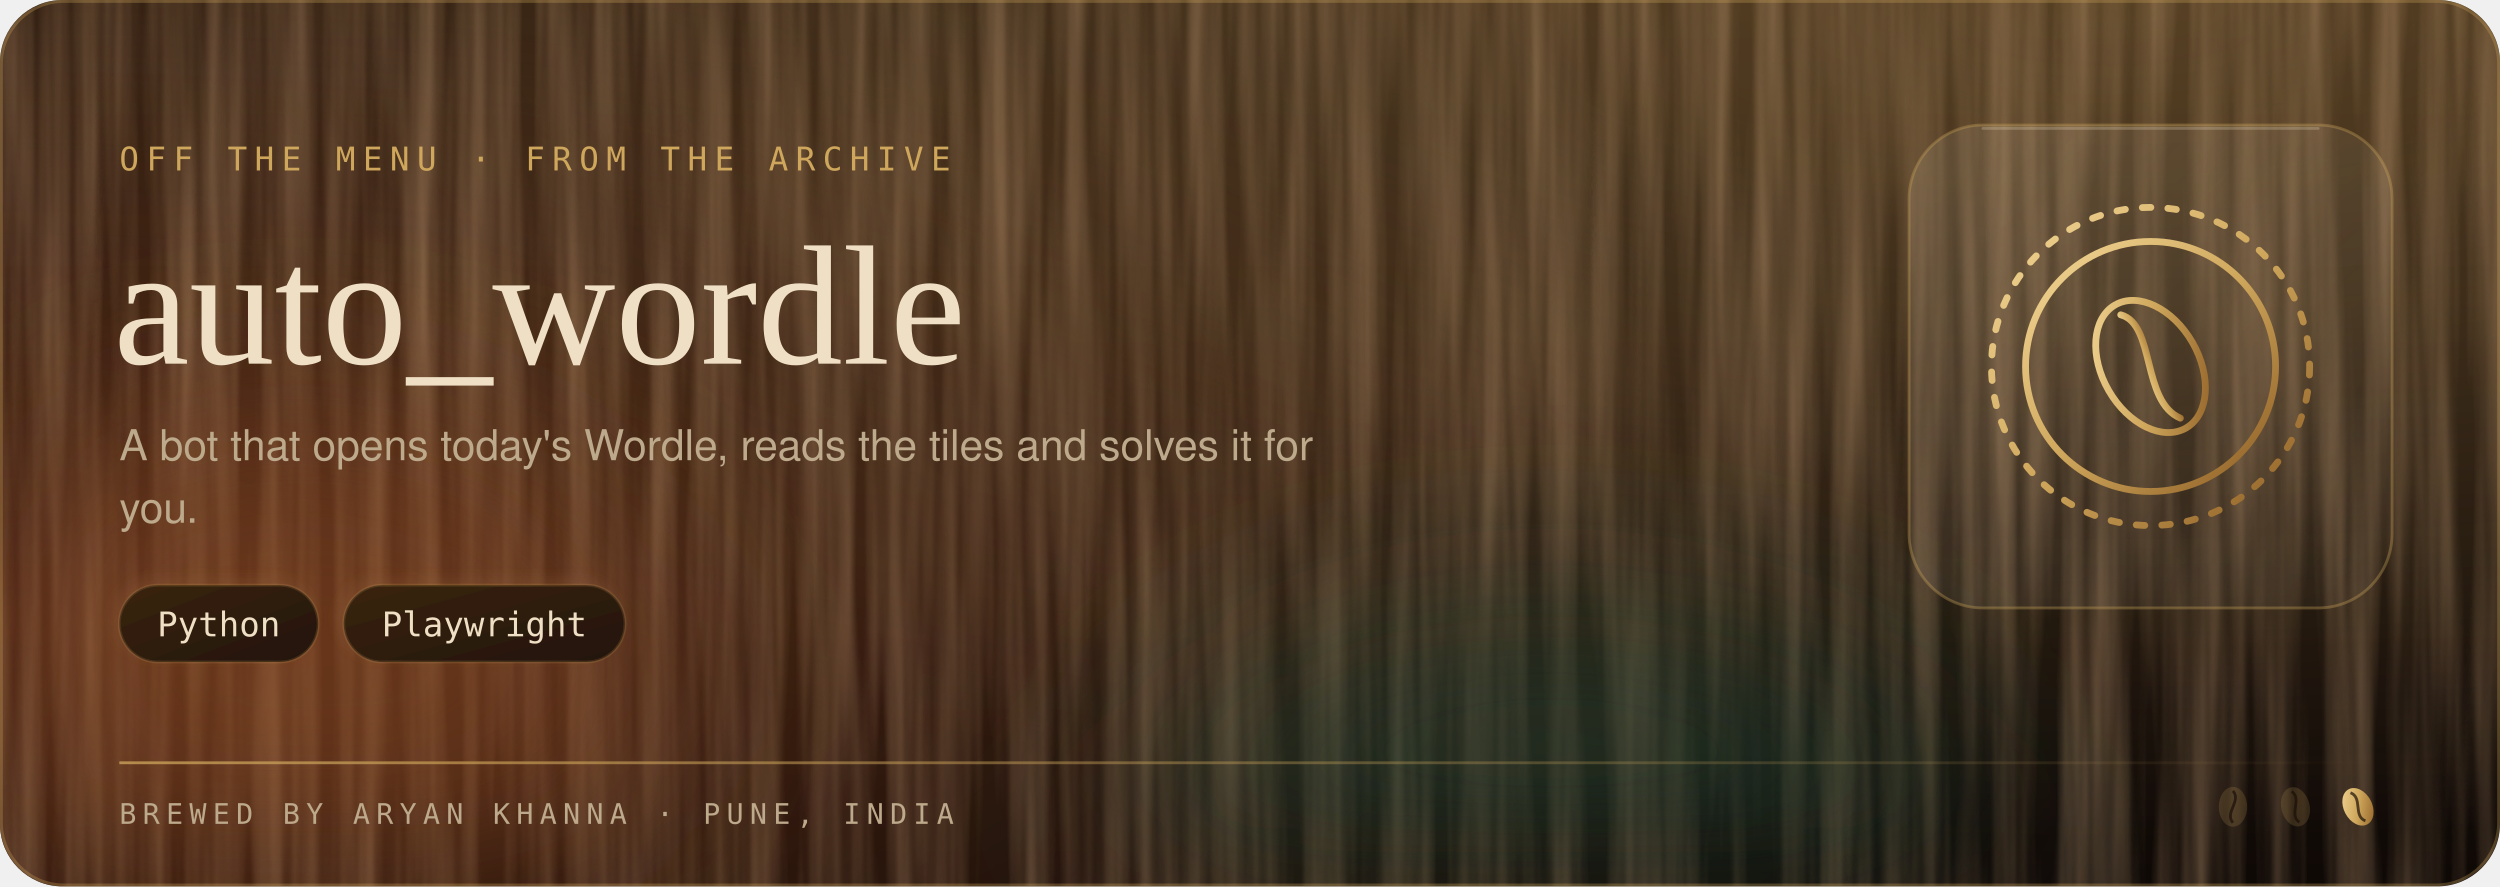
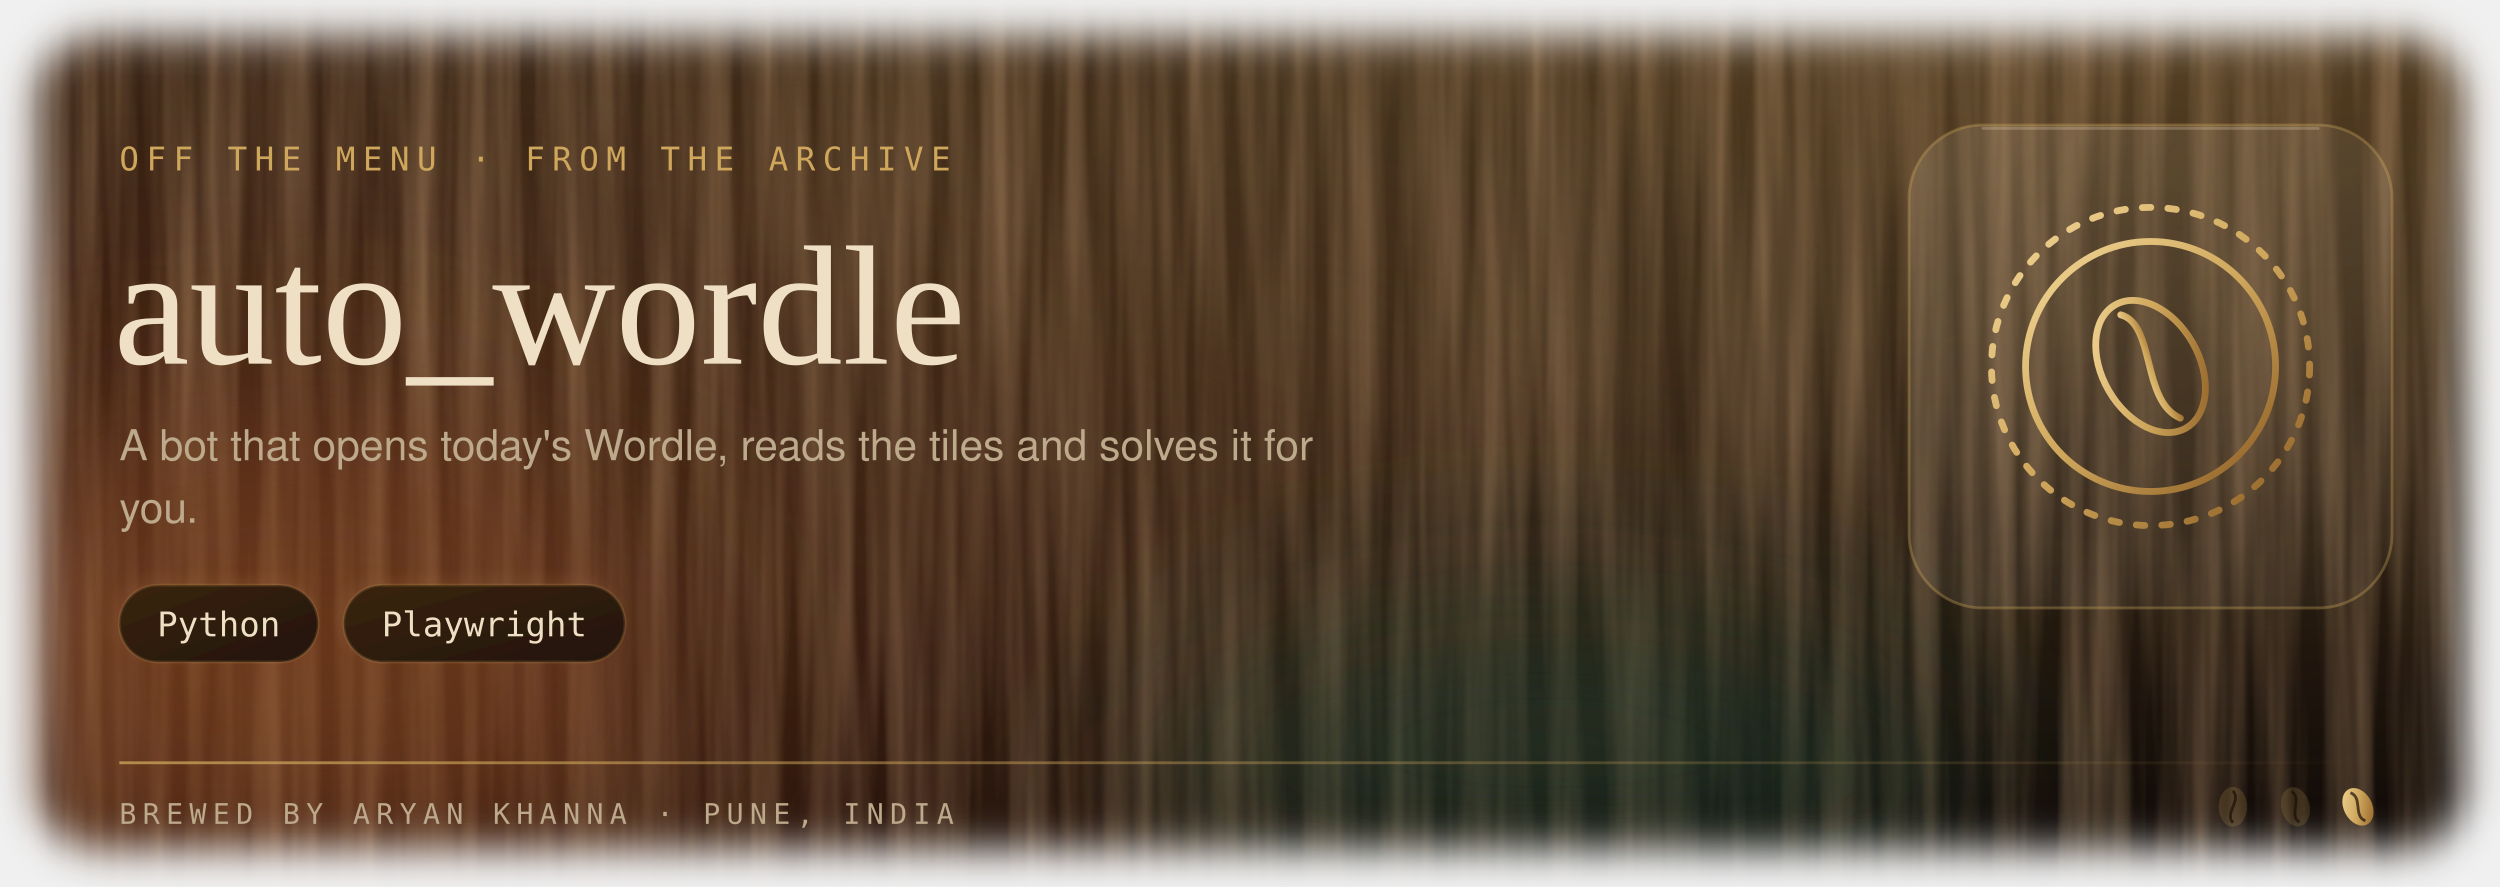
<svg xmlns="http://www.w3.org/2000/svg" viewBox="0 0 880 312" width="100%" role="img" aria-label="auto_wordle: A bot that opens today's Wordle, reads the tiles and solves it for you.">
  <defs>
    <linearGradient id="wall" x1="0" y1="0" x2="0" y2="1">
      <stop offset="0" stop-color="#24150c" />
      <stop offset=".6" stop-color="#170e09" />
      <stop offset="1" stop-color="#0f0906" />
    </linearGradient>
    <radialGradient id="lamp" cx=".84" cy="0" r=".95">
      <stop offset="0" stop-color="#cfa75c" stop-opacity=".30" />
      <stop offset="1" stop-color="#cfa75c" stop-opacity="0" />
    </radialGradient>
    <radialGradient id="ember" cx="0" cy=".7" r=".8">
      <stop offset="0" stop-color="#7a3a1e" stop-opacity=".55" />
      <stop offset="1" stop-color="#7a3a1e" stop-opacity="0" />
    </radialGradient>
    <linearGradient id="glass" x1="0" y1="0" x2="1" y2="1">
      <stop offset="0" stop-color="#efdfc4" stop-opacity=".13" />
      <stop offset="1" stop-color="#efdfc4" stop-opacity=".03" />
    </linearGradient>
    <linearGradient id="green" x1="0" y1="0" x2="1" y2="1">
      <stop offset="0" stop-color="#1d4435" stop-opacity=".85" />
      <stop offset="1" stop-color="#efdfc4" stop-opacity=".04" />
    </linearGradient>
    <linearGradient id="brass" x1="0" y1="0" x2="1" y2="1">
      <stop offset="0" stop-color="#f3d898" />
      <stop offset=".5" stop-color="#cfa75c" />
      <stop offset="1" stop-color="#8a5a22" />
    </linearGradient>
    <linearGradient id="neo" x1="0" y1="0" x2="1" y2="1">
      <stop offset="0" stop-color="#3a2411" />
      <stop offset="1" stop-color="#22140b" />
    </linearGradient>
    <linearGradient id="fade" x1="0" y1="0" x2="1" y2="0">
      <stop offset="0" stop-color="#cfa75c" stop-opacity=".75" />
      <stop offset="1" stop-color="#cfa75c" stop-opacity="0" />
    </linearGradient>
    <filter id="grain" x="0" y="0" width="100%" height="100%">
      <feTurbulence type="fractalNoise" baseFrequency=".11 .005" numOctaves="3" seed="7" />
      <feColorMatrix values="0 0 0 0 .62  0 0 0 0 .38  0 0 0 0 .2  1.4 0 0 0 -.42" />
    </filter>
    <filter id="blur" x="-60%" y="-60%" width="220%" height="220%">
      <feGaussianBlur stdDeviation="36" />
    </filter>
+     <filter id="soft" x="-10%" y="-20%" width="120%" height="140%">
+       <feGaussianBlur stdDeviation="7" />
+     </filter>
    <filter id="lift" x="-20%" y="-40%" width="140%" height="190%">
      <feDropShadow dx="3" dy="4" stdDeviation="4" flood-color="#000" flood-opacity=".6" />
      <feDropShadow dx="-2" dy="-2" stdDeviation="2.5" flood-color="#96623a" flood-opacity=".26" />
    </filter>
+     <mask id="feather">
+       <rect x="13" y="13" width="854" height="286" rx="22" fill="#fff" filter="url(#soft)" />
+     </mask>
    <clipPath id="clip">
      <rect width="880" height="312" rx="22" />
    </clipPath>
  </defs>
-   <g clip-path="url(#clip)">
+   <g mask="url(#feather)">
    <rect width="880" height="312" fill="url(#wall)" />
    <rect width="880" height="312" fill="url(#ember)" />
    <rect width="880" height="312" fill="url(#lamp)" />
    <rect width="880" height="312" filter="url(#grain)" opacity=".5" />
    <ellipse cx="106" cy="234" rx="130" ry="90" fill="#8a4a22" opacity=".5" filter="url(#blur)">
      <animateTransform attributeName="transform" type="translate" values="0 0;34 -18;-18 12;0 0" dur="24s" repeatCount="indefinite" />
    </ellipse>
    <ellipse cx="546" cy="296" rx="150" ry="80" fill="#1d4435" opacity=".55" filter="url(#blur)">
      <animateTransform attributeName="transform" type="translate" values="0 0;-40 -14;22 10;0 0" dur="29s" repeatCount="indefinite" />
    </ellipse>
  </g>
-   <rect x=".5" y=".5" width="879" height="311" rx="22" fill="none" stroke="#cfa75c" stroke-opacity=".3" />
  <text x="42" y="60" font-family="'SF Mono',Menlo,Consolas,'DejaVu Sans Mono',monospace" font-size="11.5" fill="#cfa75c" letter-spacing="2.6">OFF THE MENU · FROM THE ARCHIVE</text>
  <text x="40" y="128" font-family="'Bodoni 72','Bodoni MT',Didot,'Playfair Display',Georgia,'Times New Roman',serif" font-size="60" fill="#efdfc4">auto_wordle</text>
  <text x="42" y="162" font-family="'Helvetica Neue',Helvetica,Arial,sans-serif" font-size="15" fill="#bda98b">A bot that opens today's Wordle, reads the tiles and solves it for</text>
  <text x="42" y="184" font-family="'Helvetica Neue',Helvetica,Arial,sans-serif" font-size="15" fill="#bda98b">you.</text>
  <g filter="url(#lift)">
    <rect x="42" y="206" width="70" height="27" rx="13.5" fill="url(#neo)" stroke="#cfa75c" stroke-opacity=".16" />
  </g>
  <text x="77.0" y="224" font-family="'SF Mono',Menlo,Consolas,'DejaVu Sans Mono',monospace" font-size="12" fill="#efdfc4" text-anchor="middle">Python</text>
  <g filter="url(#lift)">
    <rect x="121" y="206" width="99" height="27" rx="13.5" fill="url(#neo)" stroke="#cfa75c" stroke-opacity=".16" />
  </g>
  <text x="170.5" y="224" font-family="'SF Mono',Menlo,Consolas,'DejaVu Sans Mono',monospace" font-size="12" fill="#efdfc4" text-anchor="middle">Playwright</text>
  <rect x="672" y="44" width="170" height="170" rx="26" fill="url(#glass)" stroke="#cfa75c" stroke-opacity=".34" />
  <path d="M698 45.2 H816" stroke="#fff0d2" stroke-opacity=".22" stroke-linecap="round" />
  <g transform="translate(672,44)">
    <g fill="none" stroke="url(#brass)" stroke-width="2.4" stroke-linecap="round" stroke-linejoin="round">
      <circle cx="85" cy="85" r="56" stroke-dasharray="3 6" />
      <circle cx="85" cy="85" r="44" />
      <g transform="translate(85,85) rotate(-30)">
        <ellipse rx="17" ry="25" />
        <path d="M0 -21c9 9 -9 30 0 42" />
      </g>
    </g>
  </g>
  <rect x="42" y="268" width="796" height="1" fill="url(#fade)" />
  <text x="42" y="290" font-family="'SF Mono',Menlo,Consolas,'DejaVu Sans Mono',monospace" font-size="10" fill="#bda98b" letter-spacing="2.2">BREWED BY ARYAN KHANNA · PUNE, INDIA</text>
  <g transform="translate(830,284) rotate(-28)">
    <ellipse rx="5.0" ry="7" fill="url(#brass)" />
    <path d="M0 -5.6c3.1 3.5 -3.1 7.7 0 11.2" fill="none" stroke="#1a0f08" stroke-opacity=".7" stroke-width="1" />
  </g>
  <g transform="translate(808,284) rotate(-14)">
    <ellipse rx="5.0" ry="7" fill="#cfa75c" fill-opacity=".18" />
    <path d="M0 -5.6c3.1 3.5 -3.1 7.7 0 11.2" fill="none" stroke="#1a0f08" stroke-opacity=".7" stroke-width="1" />
  </g>
  <g transform="translate(786,284) rotate(0)">
    <ellipse rx="5.0" ry="7" fill="#cfa75c" fill-opacity=".18" />
    <path d="M0 -5.6c3.1 3.5 -3.1 7.7 0 11.2" fill="none" stroke="#1a0f08" stroke-opacity=".7" stroke-width="1" />
  </g>
</svg>
